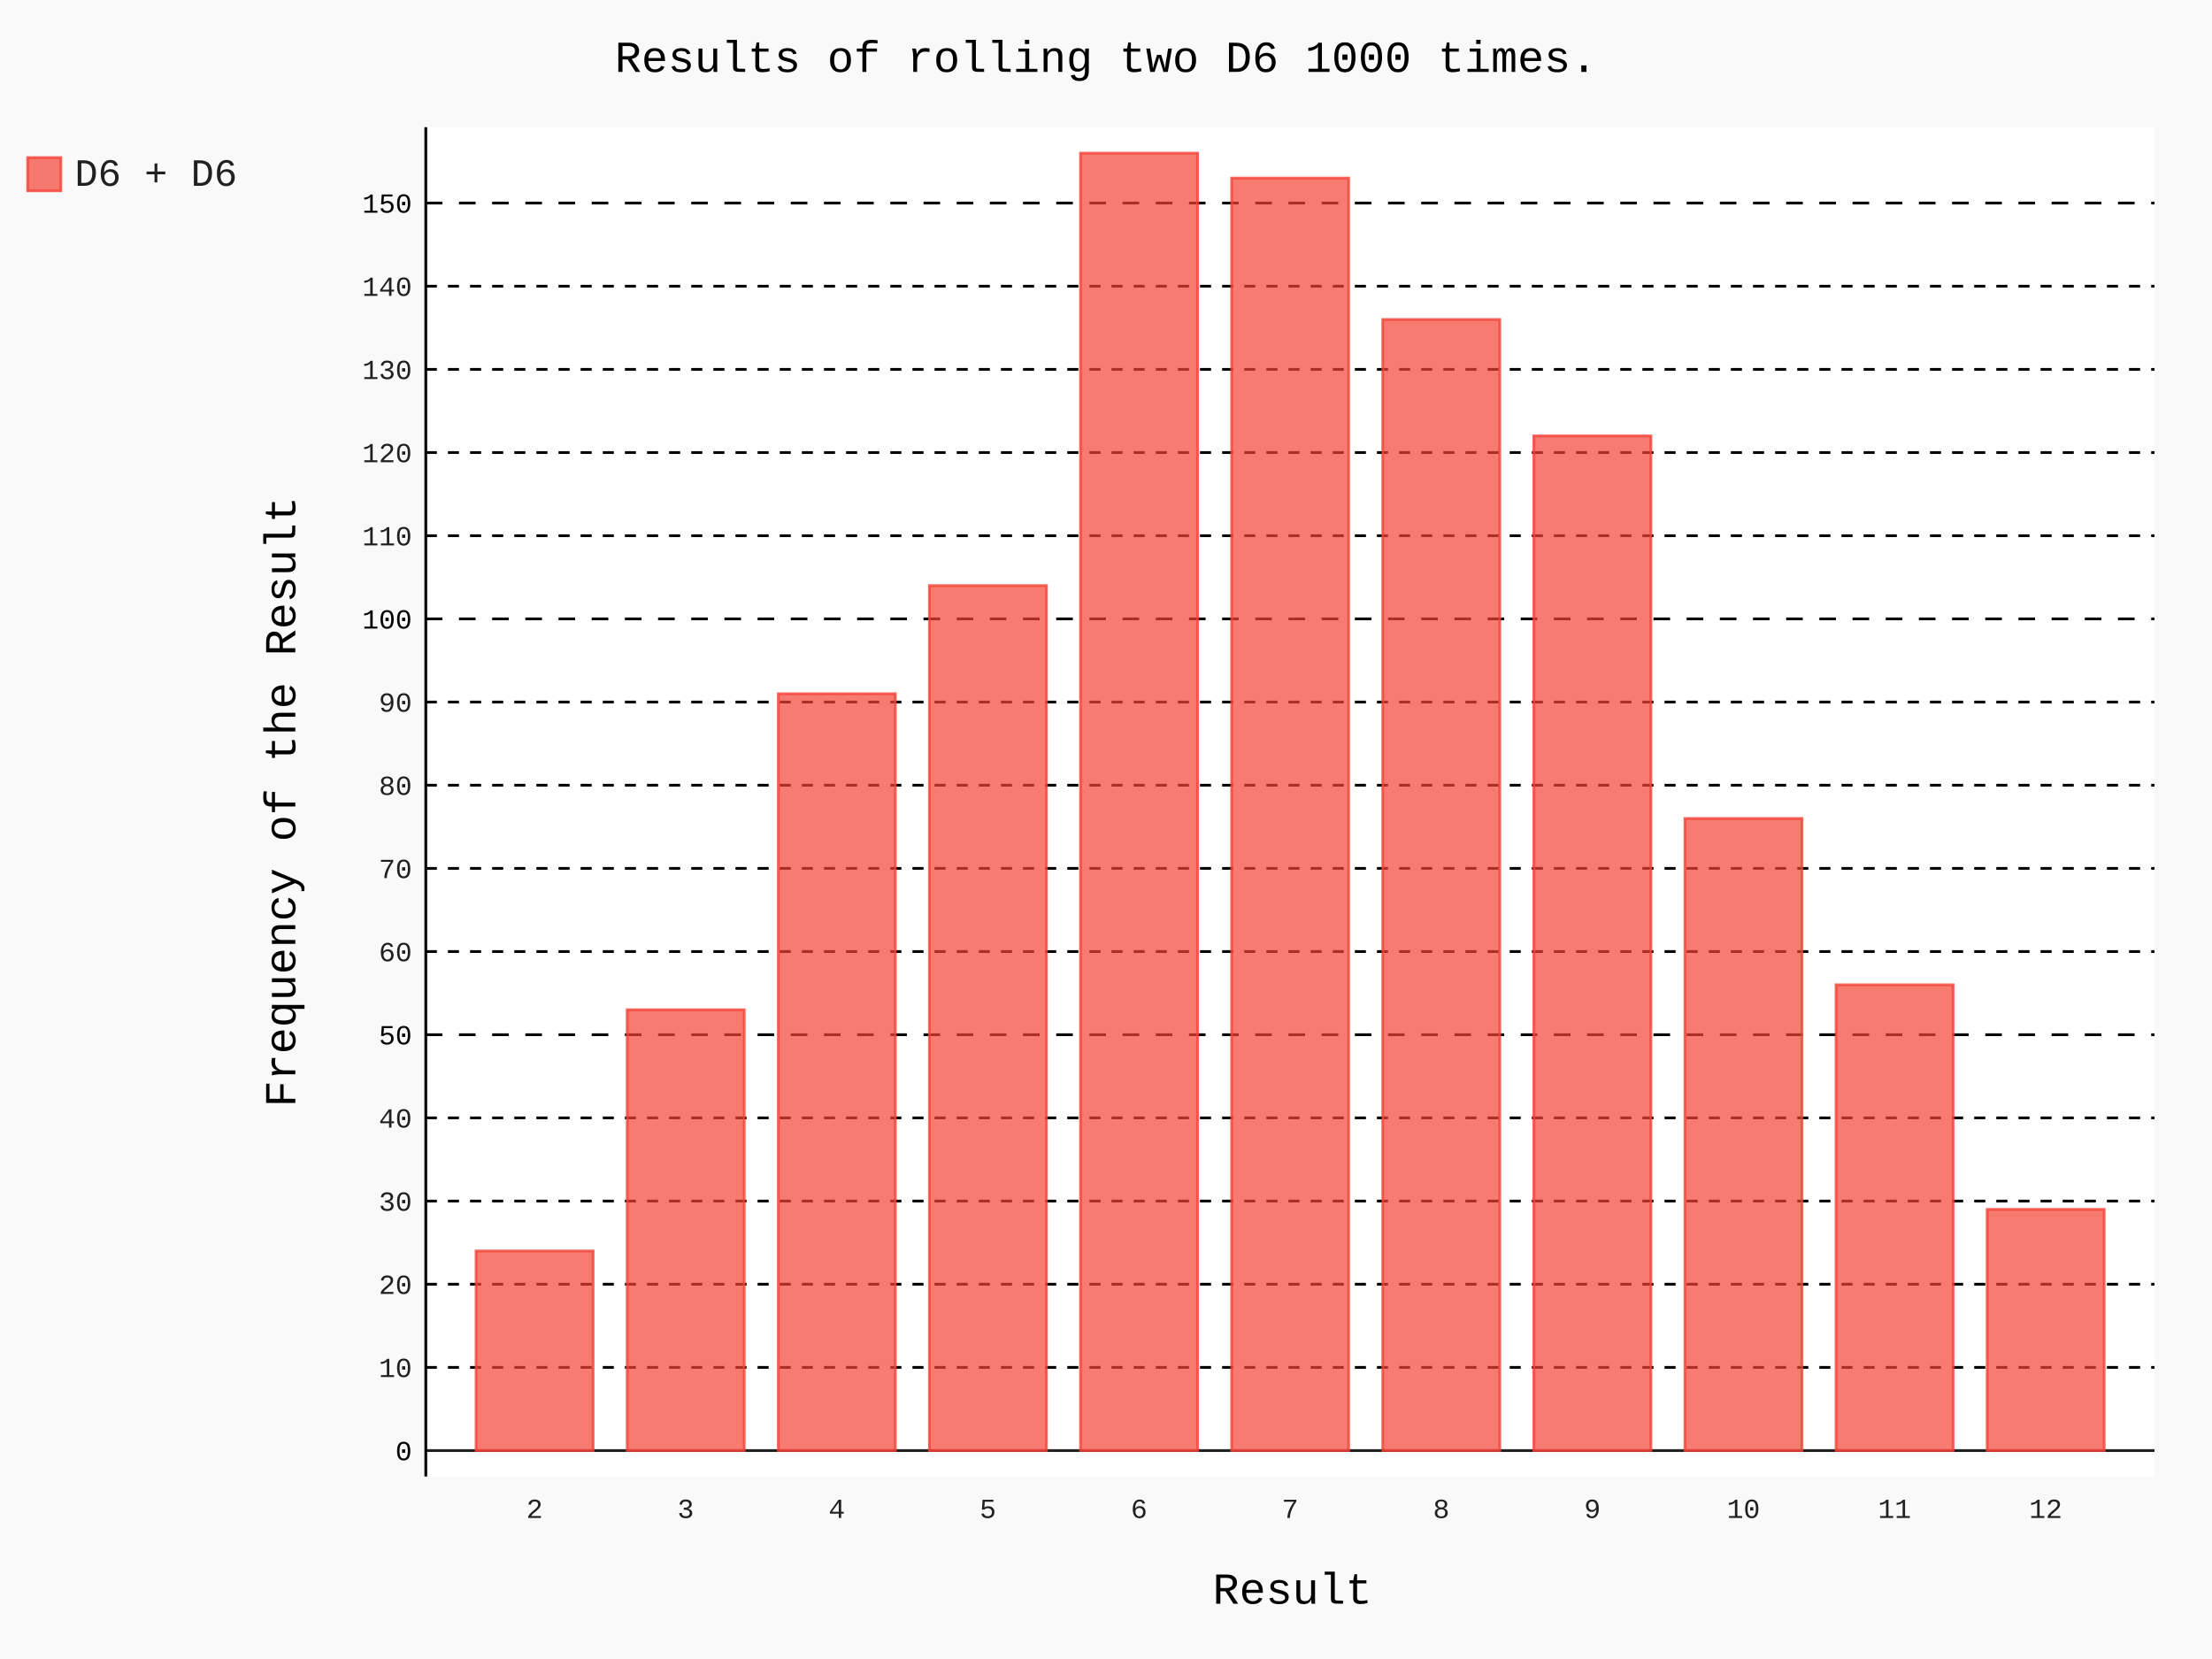
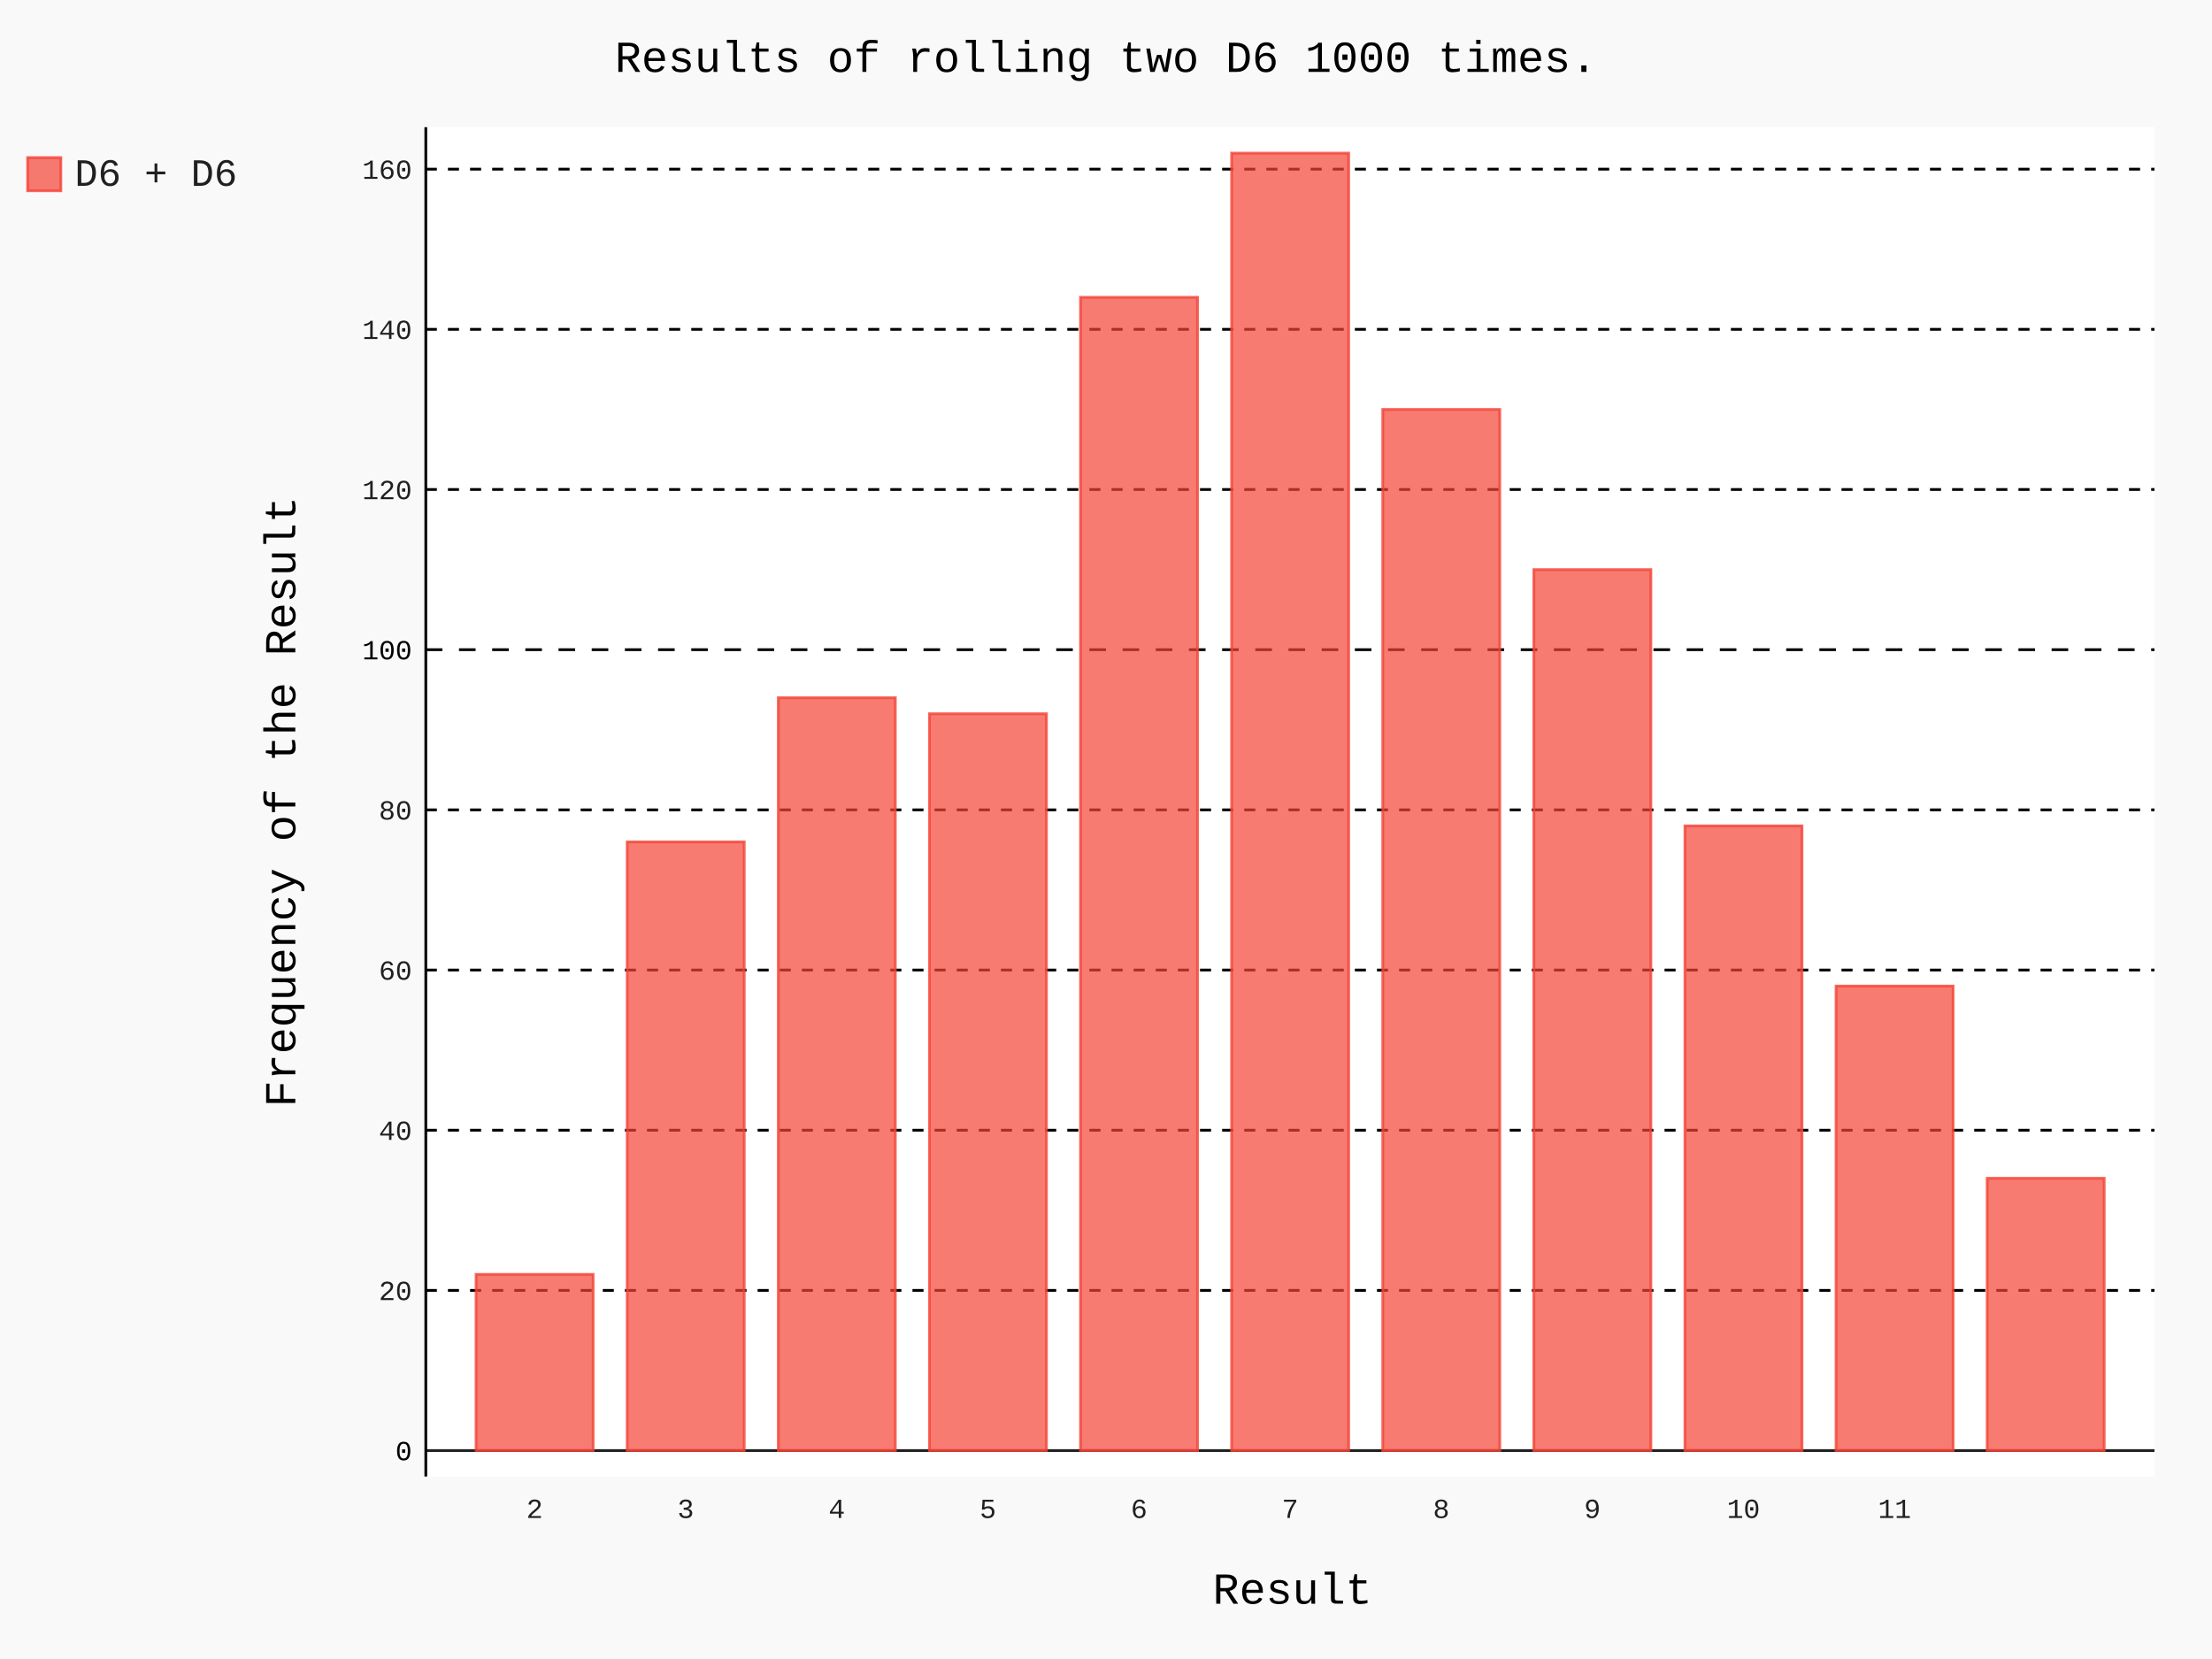
- <svg xmlns="http://www.w3.org/2000/svg" id="chart-aab71ec2-c57a-41a0-83c9-dd1302f6ece9" class="pygal-chart" viewBox="0 0 800 600">
+ <svg xmlns="http://www.w3.org/2000/svg" id="chart-cebaaf13-7d3b-4a9a-9dd0-f4beb41b65aa" class="pygal-chart" viewBox="0 0 800 600">
  <defs>
-     <style type="text/css">#chart-aab71ec2-c57a-41a0-83c9-dd1302f6ece9{-webkit-user-select:none;-webkit-font-smoothing:antialiased;font-family:Consolas,"Liberation Mono",Menlo,Courier,monospace}#chart-aab71ec2-c57a-41a0-83c9-dd1302f6ece9 .title{font-family:Consolas,"Liberation Mono",Menlo,Courier,monospace;font-size:16px}#chart-aab71ec2-c57a-41a0-83c9-dd1302f6ece9 .legends .legend text{font-family:Consolas,"Liberation Mono",Menlo,Courier,monospace;font-size:14px}#chart-aab71ec2-c57a-41a0-83c9-dd1302f6ece9 .axis text{font-family:Consolas,"Liberation Mono",Menlo,Courier,monospace;font-size:10px}#chart-aab71ec2-c57a-41a0-83c9-dd1302f6ece9 .axis text.major{font-family:Consolas,"Liberation Mono",Menlo,Courier,monospace;font-size:10px}#chart-aab71ec2-c57a-41a0-83c9-dd1302f6ece9 .text-overlay text.value{font-family:Consolas,"Liberation Mono",Menlo,Courier,monospace;font-size:16px}#chart-aab71ec2-c57a-41a0-83c9-dd1302f6ece9 .text-overlay text.label{font-family:Consolas,"Liberation Mono",Menlo,Courier,monospace;font-size:10px}#chart-aab71ec2-c57a-41a0-83c9-dd1302f6ece9 .tooltip{font-family:Consolas,"Liberation Mono",Menlo,Courier,monospace;font-size:14px}#chart-aab71ec2-c57a-41a0-83c9-dd1302f6ece9 text.no_data{font-family:Consolas,"Liberation Mono",Menlo,Courier,monospace;font-size:64px}
- #chart-aab71ec2-c57a-41a0-83c9-dd1302f6ece9{background-color:rgba(249,249,249,1)}#chart-aab71ec2-c57a-41a0-83c9-dd1302f6ece9 path,#chart-aab71ec2-c57a-41a0-83c9-dd1302f6ece9 line,#chart-aab71ec2-c57a-41a0-83c9-dd1302f6ece9 rect,#chart-aab71ec2-c57a-41a0-83c9-dd1302f6ece9 circle{-webkit-transition:150ms;-moz-transition:150ms;transition:150ms}#chart-aab71ec2-c57a-41a0-83c9-dd1302f6ece9 .graph &gt; .background{fill:rgba(249,249,249,1)}#chart-aab71ec2-c57a-41a0-83c9-dd1302f6ece9 .plot &gt; .background{fill:rgba(255,255,255,1)}#chart-aab71ec2-c57a-41a0-83c9-dd1302f6ece9 .graph{fill:rgba(0,0,0,.87)}#chart-aab71ec2-c57a-41a0-83c9-dd1302f6ece9 text.no_data{fill:rgba(0,0,0,1)}#chart-aab71ec2-c57a-41a0-83c9-dd1302f6ece9 .title{fill:rgba(0,0,0,1)}#chart-aab71ec2-c57a-41a0-83c9-dd1302f6ece9 .legends .legend text{fill:rgba(0,0,0,.87)}#chart-aab71ec2-c57a-41a0-83c9-dd1302f6ece9 .legends .legend:hover text{fill:rgba(0,0,0,1)}#chart-aab71ec2-c57a-41a0-83c9-dd1302f6ece9 .axis .line{stroke:rgba(0,0,0,1)}#chart-aab71ec2-c57a-41a0-83c9-dd1302f6ece9 .axis .guide.line{stroke:rgba(0,0,0,.54)}#chart-aab71ec2-c57a-41a0-83c9-dd1302f6ece9 .axis .major.line{stroke:rgba(0,0,0,.87)}#chart-aab71ec2-c57a-41a0-83c9-dd1302f6ece9 .axis text.major{fill:rgba(0,0,0,1)}#chart-aab71ec2-c57a-41a0-83c9-dd1302f6ece9 .axis.y .guides:hover .guide.line,#chart-aab71ec2-c57a-41a0-83c9-dd1302f6ece9 .line-graph .axis.x .guides:hover .guide.line,#chart-aab71ec2-c57a-41a0-83c9-dd1302f6ece9 .stackedline-graph .axis.x .guides:hover .guide.line,#chart-aab71ec2-c57a-41a0-83c9-dd1302f6ece9 .xy-graph .axis.x .guides:hover .guide.line{stroke:rgba(0,0,0,1)}#chart-aab71ec2-c57a-41a0-83c9-dd1302f6ece9 .axis .guides:hover text{fill:rgba(0,0,0,1)}#chart-aab71ec2-c57a-41a0-83c9-dd1302f6ece9 .reactive{fill-opacity:.7;stroke-opacity:.8;stroke-width:1}#chart-aab71ec2-c57a-41a0-83c9-dd1302f6ece9 .ci{stroke:rgba(0,0,0,.87)}#chart-aab71ec2-c57a-41a0-83c9-dd1302f6ece9 .reactive.active,#chart-aab71ec2-c57a-41a0-83c9-dd1302f6ece9 .active .reactive{fill-opacity:.8;stroke-opacity:.9;stroke-width:4}#chart-aab71ec2-c57a-41a0-83c9-dd1302f6ece9 .ci .reactive.active{stroke-width:1.5}#chart-aab71ec2-c57a-41a0-83c9-dd1302f6ece9 .series text{fill:rgba(0,0,0,1)}#chart-aab71ec2-c57a-41a0-83c9-dd1302f6ece9 .tooltip rect{fill:rgba(255,255,255,1);stroke:rgba(0,0,0,1);-webkit-transition:opacity 150ms;-moz-transition:opacity 150ms;transition:opacity 150ms}#chart-aab71ec2-c57a-41a0-83c9-dd1302f6ece9 .tooltip .label{fill:rgba(0,0,0,.87)}#chart-aab71ec2-c57a-41a0-83c9-dd1302f6ece9 .tooltip .label{fill:rgba(0,0,0,.87)}#chart-aab71ec2-c57a-41a0-83c9-dd1302f6ece9 .tooltip .legend{font-size:.8em;fill:rgba(0,0,0,.54)}#chart-aab71ec2-c57a-41a0-83c9-dd1302f6ece9 .tooltip .x_label{font-size:.6em;fill:rgba(0,0,0,1)}#chart-aab71ec2-c57a-41a0-83c9-dd1302f6ece9 .tooltip .xlink{font-size:.5em;text-decoration:underline}#chart-aab71ec2-c57a-41a0-83c9-dd1302f6ece9 .tooltip .value{font-size:1.5em}#chart-aab71ec2-c57a-41a0-83c9-dd1302f6ece9 .bound{font-size:.5em}#chart-aab71ec2-c57a-41a0-83c9-dd1302f6ece9 .max-value{font-size:.75em;fill:rgba(0,0,0,.54)}#chart-aab71ec2-c57a-41a0-83c9-dd1302f6ece9 .map-element{fill:rgba(255,255,255,1);stroke:rgba(0,0,0,.54) !important}#chart-aab71ec2-c57a-41a0-83c9-dd1302f6ece9 .map-element .reactive{fill-opacity:inherit;stroke-opacity:inherit}#chart-aab71ec2-c57a-41a0-83c9-dd1302f6ece9 .color-0,#chart-aab71ec2-c57a-41a0-83c9-dd1302f6ece9 .color-0 a:visited{stroke:#F44336;fill:#F44336}#chart-aab71ec2-c57a-41a0-83c9-dd1302f6ece9 .text-overlay .color-0 text{fill:black}
- #chart-aab71ec2-c57a-41a0-83c9-dd1302f6ece9 text.no_data{text-anchor:middle}#chart-aab71ec2-c57a-41a0-83c9-dd1302f6ece9 .guide.line{fill:none}#chart-aab71ec2-c57a-41a0-83c9-dd1302f6ece9 .centered{text-anchor:middle}#chart-aab71ec2-c57a-41a0-83c9-dd1302f6ece9 .title{text-anchor:middle}#chart-aab71ec2-c57a-41a0-83c9-dd1302f6ece9 .legends .legend text{fill-opacity:1}#chart-aab71ec2-c57a-41a0-83c9-dd1302f6ece9 .axis.x text{text-anchor:middle}#chart-aab71ec2-c57a-41a0-83c9-dd1302f6ece9 .axis.x:not(.web) text[transform]{text-anchor:start}#chart-aab71ec2-c57a-41a0-83c9-dd1302f6ece9 .axis.x:not(.web) text[transform].backwards{text-anchor:end}#chart-aab71ec2-c57a-41a0-83c9-dd1302f6ece9 .axis.y text{text-anchor:end}#chart-aab71ec2-c57a-41a0-83c9-dd1302f6ece9 .axis.y text[transform].backwards{text-anchor:start}#chart-aab71ec2-c57a-41a0-83c9-dd1302f6ece9 .axis.y2 text{text-anchor:start}#chart-aab71ec2-c57a-41a0-83c9-dd1302f6ece9 .axis.y2 text[transform].backwards{text-anchor:end}#chart-aab71ec2-c57a-41a0-83c9-dd1302f6ece9 .axis .guide.line{stroke-dasharray:4,4;stroke:black}#chart-aab71ec2-c57a-41a0-83c9-dd1302f6ece9 .axis .major.guide.line{stroke-dasharray:6,6;stroke:black}#chart-aab71ec2-c57a-41a0-83c9-dd1302f6ece9 .horizontal .axis.y .guide.line,#chart-aab71ec2-c57a-41a0-83c9-dd1302f6ece9 .horizontal .axis.y2 .guide.line,#chart-aab71ec2-c57a-41a0-83c9-dd1302f6ece9 .vertical .axis.x .guide.line{opacity:0}#chart-aab71ec2-c57a-41a0-83c9-dd1302f6ece9 .horizontal .axis.always_show .guide.line,#chart-aab71ec2-c57a-41a0-83c9-dd1302f6ece9 .vertical .axis.always_show .guide.line{opacity:1 !important}#chart-aab71ec2-c57a-41a0-83c9-dd1302f6ece9 .axis.y .guides:hover .guide.line,#chart-aab71ec2-c57a-41a0-83c9-dd1302f6ece9 .axis.y2 .guides:hover .guide.line,#chart-aab71ec2-c57a-41a0-83c9-dd1302f6ece9 .axis.x .guides:hover .guide.line{opacity:1}#chart-aab71ec2-c57a-41a0-83c9-dd1302f6ece9 .axis .guides:hover text{opacity:1}#chart-aab71ec2-c57a-41a0-83c9-dd1302f6ece9 .nofill{fill:none}#chart-aab71ec2-c57a-41a0-83c9-dd1302f6ece9 .subtle-fill{fill-opacity:.2}#chart-aab71ec2-c57a-41a0-83c9-dd1302f6ece9 .dot{stroke-width:1px;fill-opacity:1;stroke-opacity:1}#chart-aab71ec2-c57a-41a0-83c9-dd1302f6ece9 .dot.active{stroke-width:5px}#chart-aab71ec2-c57a-41a0-83c9-dd1302f6ece9 .dot.negative{fill:transparent}#chart-aab71ec2-c57a-41a0-83c9-dd1302f6ece9 text,#chart-aab71ec2-c57a-41a0-83c9-dd1302f6ece9 tspan{stroke:none !important}#chart-aab71ec2-c57a-41a0-83c9-dd1302f6ece9 .series text.active{opacity:1}#chart-aab71ec2-c57a-41a0-83c9-dd1302f6ece9 .tooltip rect{fill-opacity:.95;stroke-width:.5}#chart-aab71ec2-c57a-41a0-83c9-dd1302f6ece9 .tooltip text{fill-opacity:1}#chart-aab71ec2-c57a-41a0-83c9-dd1302f6ece9 .showable{visibility:hidden}#chart-aab71ec2-c57a-41a0-83c9-dd1302f6ece9 .showable.shown{visibility:visible}#chart-aab71ec2-c57a-41a0-83c9-dd1302f6ece9 .gauge-background{fill:rgba(229,229,229,1);stroke:none}#chart-aab71ec2-c57a-41a0-83c9-dd1302f6ece9 .bg-lines{stroke:rgba(249,249,249,1);stroke-width:2px}</style>
+     <style type="text/css">#chart-cebaaf13-7d3b-4a9a-9dd0-f4beb41b65aa{-webkit-user-select:none;-webkit-font-smoothing:antialiased;font-family:Consolas,"Liberation Mono",Menlo,Courier,monospace}#chart-cebaaf13-7d3b-4a9a-9dd0-f4beb41b65aa .title{font-family:Consolas,"Liberation Mono",Menlo,Courier,monospace;font-size:16px}#chart-cebaaf13-7d3b-4a9a-9dd0-f4beb41b65aa .legends .legend text{font-family:Consolas,"Liberation Mono",Menlo,Courier,monospace;font-size:14px}#chart-cebaaf13-7d3b-4a9a-9dd0-f4beb41b65aa .axis text{font-family:Consolas,"Liberation Mono",Menlo,Courier,monospace;font-size:10px}#chart-cebaaf13-7d3b-4a9a-9dd0-f4beb41b65aa .axis text.major{font-family:Consolas,"Liberation Mono",Menlo,Courier,monospace;font-size:10px}#chart-cebaaf13-7d3b-4a9a-9dd0-f4beb41b65aa .text-overlay text.value{font-family:Consolas,"Liberation Mono",Menlo,Courier,monospace;font-size:16px}#chart-cebaaf13-7d3b-4a9a-9dd0-f4beb41b65aa .text-overlay text.label{font-family:Consolas,"Liberation Mono",Menlo,Courier,monospace;font-size:10px}#chart-cebaaf13-7d3b-4a9a-9dd0-f4beb41b65aa .tooltip{font-family:Consolas,"Liberation Mono",Menlo,Courier,monospace;font-size:14px}#chart-cebaaf13-7d3b-4a9a-9dd0-f4beb41b65aa text.no_data{font-family:Consolas,"Liberation Mono",Menlo,Courier,monospace;font-size:64px}
+ #chart-cebaaf13-7d3b-4a9a-9dd0-f4beb41b65aa{background-color:rgba(249,249,249,1)}#chart-cebaaf13-7d3b-4a9a-9dd0-f4beb41b65aa path,#chart-cebaaf13-7d3b-4a9a-9dd0-f4beb41b65aa line,#chart-cebaaf13-7d3b-4a9a-9dd0-f4beb41b65aa rect,#chart-cebaaf13-7d3b-4a9a-9dd0-f4beb41b65aa circle{-webkit-transition:150ms;-moz-transition:150ms;transition:150ms}#chart-cebaaf13-7d3b-4a9a-9dd0-f4beb41b65aa .graph &gt; .background{fill:rgba(249,249,249,1)}#chart-cebaaf13-7d3b-4a9a-9dd0-f4beb41b65aa .plot &gt; .background{fill:rgba(255,255,255,1)}#chart-cebaaf13-7d3b-4a9a-9dd0-f4beb41b65aa .graph{fill:rgba(0,0,0,.87)}#chart-cebaaf13-7d3b-4a9a-9dd0-f4beb41b65aa text.no_data{fill:rgba(0,0,0,1)}#chart-cebaaf13-7d3b-4a9a-9dd0-f4beb41b65aa .title{fill:rgba(0,0,0,1)}#chart-cebaaf13-7d3b-4a9a-9dd0-f4beb41b65aa .legends .legend text{fill:rgba(0,0,0,.87)}#chart-cebaaf13-7d3b-4a9a-9dd0-f4beb41b65aa .legends .legend:hover text{fill:rgba(0,0,0,1)}#chart-cebaaf13-7d3b-4a9a-9dd0-f4beb41b65aa .axis .line{stroke:rgba(0,0,0,1)}#chart-cebaaf13-7d3b-4a9a-9dd0-f4beb41b65aa .axis .guide.line{stroke:rgba(0,0,0,.54)}#chart-cebaaf13-7d3b-4a9a-9dd0-f4beb41b65aa .axis .major.line{stroke:rgba(0,0,0,.87)}#chart-cebaaf13-7d3b-4a9a-9dd0-f4beb41b65aa .axis text.major{fill:rgba(0,0,0,1)}#chart-cebaaf13-7d3b-4a9a-9dd0-f4beb41b65aa .axis.y .guides:hover .guide.line,#chart-cebaaf13-7d3b-4a9a-9dd0-f4beb41b65aa .line-graph .axis.x .guides:hover .guide.line,#chart-cebaaf13-7d3b-4a9a-9dd0-f4beb41b65aa .stackedline-graph .axis.x .guides:hover .guide.line,#chart-cebaaf13-7d3b-4a9a-9dd0-f4beb41b65aa .xy-graph .axis.x .guides:hover .guide.line{stroke:rgba(0,0,0,1)}#chart-cebaaf13-7d3b-4a9a-9dd0-f4beb41b65aa .axis .guides:hover text{fill:rgba(0,0,0,1)}#chart-cebaaf13-7d3b-4a9a-9dd0-f4beb41b65aa .reactive{fill-opacity:.7;stroke-opacity:.8;stroke-width:1}#chart-cebaaf13-7d3b-4a9a-9dd0-f4beb41b65aa .ci{stroke:rgba(0,0,0,.87)}#chart-cebaaf13-7d3b-4a9a-9dd0-f4beb41b65aa .reactive.active,#chart-cebaaf13-7d3b-4a9a-9dd0-f4beb41b65aa .active .reactive{fill-opacity:.8;stroke-opacity:.9;stroke-width:4}#chart-cebaaf13-7d3b-4a9a-9dd0-f4beb41b65aa .ci .reactive.active{stroke-width:1.5}#chart-cebaaf13-7d3b-4a9a-9dd0-f4beb41b65aa .series text{fill:rgba(0,0,0,1)}#chart-cebaaf13-7d3b-4a9a-9dd0-f4beb41b65aa .tooltip rect{fill:rgba(255,255,255,1);stroke:rgba(0,0,0,1);-webkit-transition:opacity 150ms;-moz-transition:opacity 150ms;transition:opacity 150ms}#chart-cebaaf13-7d3b-4a9a-9dd0-f4beb41b65aa .tooltip .label{fill:rgba(0,0,0,.87)}#chart-cebaaf13-7d3b-4a9a-9dd0-f4beb41b65aa .tooltip .label{fill:rgba(0,0,0,.87)}#chart-cebaaf13-7d3b-4a9a-9dd0-f4beb41b65aa .tooltip .legend{font-size:.8em;fill:rgba(0,0,0,.54)}#chart-cebaaf13-7d3b-4a9a-9dd0-f4beb41b65aa .tooltip .x_label{font-size:.6em;fill:rgba(0,0,0,1)}#chart-cebaaf13-7d3b-4a9a-9dd0-f4beb41b65aa .tooltip .xlink{font-size:.5em;text-decoration:underline}#chart-cebaaf13-7d3b-4a9a-9dd0-f4beb41b65aa .tooltip .value{font-size:1.5em}#chart-cebaaf13-7d3b-4a9a-9dd0-f4beb41b65aa .bound{font-size:.5em}#chart-cebaaf13-7d3b-4a9a-9dd0-f4beb41b65aa .max-value{font-size:.75em;fill:rgba(0,0,0,.54)}#chart-cebaaf13-7d3b-4a9a-9dd0-f4beb41b65aa .map-element{fill:rgba(255,255,255,1);stroke:rgba(0,0,0,.54) !important}#chart-cebaaf13-7d3b-4a9a-9dd0-f4beb41b65aa .map-element .reactive{fill-opacity:inherit;stroke-opacity:inherit}#chart-cebaaf13-7d3b-4a9a-9dd0-f4beb41b65aa .color-0,#chart-cebaaf13-7d3b-4a9a-9dd0-f4beb41b65aa .color-0 a:visited{stroke:#F44336;fill:#F44336}#chart-cebaaf13-7d3b-4a9a-9dd0-f4beb41b65aa .text-overlay .color-0 text{fill:black}
+ #chart-cebaaf13-7d3b-4a9a-9dd0-f4beb41b65aa text.no_data{text-anchor:middle}#chart-cebaaf13-7d3b-4a9a-9dd0-f4beb41b65aa .guide.line{fill:none}#chart-cebaaf13-7d3b-4a9a-9dd0-f4beb41b65aa .centered{text-anchor:middle}#chart-cebaaf13-7d3b-4a9a-9dd0-f4beb41b65aa .title{text-anchor:middle}#chart-cebaaf13-7d3b-4a9a-9dd0-f4beb41b65aa .legends .legend text{fill-opacity:1}#chart-cebaaf13-7d3b-4a9a-9dd0-f4beb41b65aa .axis.x text{text-anchor:middle}#chart-cebaaf13-7d3b-4a9a-9dd0-f4beb41b65aa .axis.x:not(.web) text[transform]{text-anchor:start}#chart-cebaaf13-7d3b-4a9a-9dd0-f4beb41b65aa .axis.x:not(.web) text[transform].backwards{text-anchor:end}#chart-cebaaf13-7d3b-4a9a-9dd0-f4beb41b65aa .axis.y text{text-anchor:end}#chart-cebaaf13-7d3b-4a9a-9dd0-f4beb41b65aa .axis.y text[transform].backwards{text-anchor:start}#chart-cebaaf13-7d3b-4a9a-9dd0-f4beb41b65aa .axis.y2 text{text-anchor:start}#chart-cebaaf13-7d3b-4a9a-9dd0-f4beb41b65aa .axis.y2 text[transform].backwards{text-anchor:end}#chart-cebaaf13-7d3b-4a9a-9dd0-f4beb41b65aa .axis .guide.line{stroke-dasharray:4,4;stroke:black}#chart-cebaaf13-7d3b-4a9a-9dd0-f4beb41b65aa .axis .major.guide.line{stroke-dasharray:6,6;stroke:black}#chart-cebaaf13-7d3b-4a9a-9dd0-f4beb41b65aa .horizontal .axis.y .guide.line,#chart-cebaaf13-7d3b-4a9a-9dd0-f4beb41b65aa .horizontal .axis.y2 .guide.line,#chart-cebaaf13-7d3b-4a9a-9dd0-f4beb41b65aa .vertical .axis.x .guide.line{opacity:0}#chart-cebaaf13-7d3b-4a9a-9dd0-f4beb41b65aa .horizontal .axis.always_show .guide.line,#chart-cebaaf13-7d3b-4a9a-9dd0-f4beb41b65aa .vertical .axis.always_show .guide.line{opacity:1 !important}#chart-cebaaf13-7d3b-4a9a-9dd0-f4beb41b65aa .axis.y .guides:hover .guide.line,#chart-cebaaf13-7d3b-4a9a-9dd0-f4beb41b65aa .axis.y2 .guides:hover .guide.line,#chart-cebaaf13-7d3b-4a9a-9dd0-f4beb41b65aa .axis.x .guides:hover .guide.line{opacity:1}#chart-cebaaf13-7d3b-4a9a-9dd0-f4beb41b65aa .axis .guides:hover text{opacity:1}#chart-cebaaf13-7d3b-4a9a-9dd0-f4beb41b65aa .nofill{fill:none}#chart-cebaaf13-7d3b-4a9a-9dd0-f4beb41b65aa .subtle-fill{fill-opacity:.2}#chart-cebaaf13-7d3b-4a9a-9dd0-f4beb41b65aa .dot{stroke-width:1px;fill-opacity:1;stroke-opacity:1}#chart-cebaaf13-7d3b-4a9a-9dd0-f4beb41b65aa .dot.active{stroke-width:5px}#chart-cebaaf13-7d3b-4a9a-9dd0-f4beb41b65aa .dot.negative{fill:transparent}#chart-cebaaf13-7d3b-4a9a-9dd0-f4beb41b65aa text,#chart-cebaaf13-7d3b-4a9a-9dd0-f4beb41b65aa tspan{stroke:none !important}#chart-cebaaf13-7d3b-4a9a-9dd0-f4beb41b65aa .series text.active{opacity:1}#chart-cebaaf13-7d3b-4a9a-9dd0-f4beb41b65aa .tooltip rect{fill-opacity:.95;stroke-width:.5}#chart-cebaaf13-7d3b-4a9a-9dd0-f4beb41b65aa .tooltip text{fill-opacity:1}#chart-cebaaf13-7d3b-4a9a-9dd0-f4beb41b65aa .showable{visibility:hidden}#chart-cebaaf13-7d3b-4a9a-9dd0-f4beb41b65aa .showable.shown{visibility:visible}#chart-cebaaf13-7d3b-4a9a-9dd0-f4beb41b65aa .gauge-background{fill:rgba(229,229,229,1);stroke:none}#chart-cebaaf13-7d3b-4a9a-9dd0-f4beb41b65aa .bg-lines{stroke:rgba(249,249,249,1);stroke-width:2px}</style>
  </defs>
  <g class="graph bar-graph vertical">
    <rect x="0" y="0" width="800" height="600" class="background" />
    <g transform="translate(154, 46)" class="plot">
      <rect x="0" y="0" width="625.2" height="488" class="background" />
      <g class="axis y always_show">
        <g class="guides">
          <path d="M0 478.615 h625.2" class="axis major line" />
          <text x="-5" y="482.115" class="major">0</text>
        </g>
        <g class="guides">
-           <path d="M0 448.536 h625.2" class="guide line" />
-           <text x="-5" y="452.036" class="">10</text>
+           <path d="M0 420.686 h625.2" class="guide line" />
+           <text x="-5" y="424.186" class="">20</text>
        </g>
        <g class="guides">
-           <path d="M0 418.458 h625.2" class="guide line" />
-           <text x="-5" y="421.958" class="">20</text>
+           <path d="M0 362.756 h625.2" class="guide line" />
+           <text x="-5" y="366.256" class="">40</text>
        </g>
        <g class="guides">
-           <path d="M0 388.379 h625.2" class="guide line" />
-           <text x="-5" y="391.879" class="">30</text>
+           <path d="M0 304.826 h625.2" class="guide line" />
+           <text x="-5" y="308.326" class="">60</text>
        </g>
        <g class="guides">
-           <path d="M0 358.3 h625.2" class="guide line" />
-           <text x="-5" y="361.8" class="">40</text>
+           <path d="M0 246.896 h625.2" class="guide line" />
+           <text x="-5" y="250.396" class="">80</text>
        </g>
        <g class="guides">
-           <path d="M0 328.221 h625.2" class="major guide line" />
-           <text x="-5" y="331.721" class="major">50</text>
+           <path d="M0 188.967 h625.2" class="major guide line" />
+           <text x="-5" y="192.467" class="major">100</text>
        </g>
        <g class="guides">
-           <path d="M0 298.142 h625.2" class="guide line" />
-           <text x="-5" y="301.642" class="">60</text>
+           <path d="M0 131.037 h625.2" class="guide line" />
+           <text x="-5" y="134.537" class="">120</text>
        </g>
        <g class="guides">
-           <path d="M0 268.063 h625.2" class="guide line" />
-           <text x="-5" y="271.563" class="">70</text>
+           <path d="M0 73.107 h625.2" class="guide line" />
+           <text x="-5" y="76.607" class="">140</text>
        </g>
        <g class="guides">
-           <path d="M0 237.984 h625.2" class="guide line" />
-           <text x="-5" y="241.484" class="">80</text>
-         </g>
-         <g class="guides">
-           <path d="M0 207.905 h625.2" class="guide line" />
-           <text x="-5" y="211.405" class="">90</text>
-         </g>
-         <g class="guides">
-           <path d="M0 177.826 h625.2" class="major guide line" />
-           <text x="-5" y="181.326" class="major">100</text>
-         </g>
-         <g class="guides">
-           <path d="M0 147.748 h625.2" class="guide line" />
-           <text x="-5" y="151.248" class="">110</text>
-         </g>
-         <g class="guides">
-           <path d="M0 117.669 h625.2" class="guide line" />
-           <text x="-5" y="121.169" class="">120</text>
-         </g>
-         <g class="guides">
-           <path d="M0 87.59 h625.2" class="guide line" />
-           <text x="-5" y="91.09" class="">130</text>
-         </g>
-         <g class="guides">
-           <path d="M0 57.511 h625.2" class="guide line" />
-           <text x="-5" y="61.011" class="">140</text>
-         </g>
-         <g class="guides">
-           <path d="M0 27.432 h625.2" class="major guide line" />
-           <text x="-5" y="30.932" class="major">150</text>
+           <path d="M0 15.178 h625.2" class="guide line" />
+           <text x="-5" y="18.678" class="">160</text>
        </g>
      </g>
      <g class="axis x">
        <path d="M0 0 v488" class="line" />
        <g class="guides">
          <path d="M39.348 0 v488" class="guide line" />
          <text x="39.348" y="503.0" class="">2</text>
        </g>
        <g class="guides">
          <path d="M93.999 0 v488" class="guide line" />
          <text x="93.999" y="503.0" class="">3</text>
        </g>
        <g class="guides">
          <path d="M148.649 0 v488" class="guide line" />
          <text x="148.649" y="503.0" class="">4</text>
        </g>
        <g class="guides">
          <path d="M203.299 0 v488" class="guide line" />
          <text x="203.299" y="503.0" class="">5</text>
        </g>
        <g class="guides">
          <path d="M257.95 0 v488" class="guide line" />
          <text x="257.95" y="503.0" class="">6</text>
        </g>
        <g class="guides">
          <path d="M312.6 0 v488" class="guide line" />
          <text x="312.6" y="503.0" class="">7</text>
        </g>
        <g class="guides">
          <path d="M367.25 0 v488" class="guide line" />
          <text x="367.25" y="503.0" class="">8</text>
        </g>
        <g class="guides">
          <path d="M421.901 0 v488" class="guide line" />
          <text x="421.901" y="503.0" class="">9</text>
        </g>
        <g class="guides">
          <path d="M476.551 0 v488" class="guide line" />
          <text x="476.551" y="503.0" class="">10</text>
        </g>
        <g class="guides">
          <path d="M531.201 0 v488" class="guide line" />
          <text x="531.201" y="503.0" class="">11</text>
        </g>
-         <g class="guides">
-           <path d="M585.852 0 v488" class="guide line" />
-           <text x="585.852" y="503.0" class="">12</text>
-         </g>
      </g>
      <g class="series serie-0 color-0">
        <g class="bars">
          <g class="bar">
-             <rect x="18.188" y="406.426" rx="0" ry="0" width="42.321" height="72.189" class="rect reactive tooltip-trigger" />
+             <rect x="18.188" y="414.893" rx="0" ry="0" width="42.321" height="63.723" class="rect reactive tooltip-trigger" />
          </g>
          <g class="bar">
-             <rect x="72.838" y="319.197" rx="0" ry="0" width="42.321" height="159.418" class="rect reactive tooltip-trigger" />
+             <rect x="72.838" y="258.482" rx="0" ry="0" width="42.321" height="220.133" class="rect reactive tooltip-trigger" />
          </g>
          <g class="bar">
-             <rect x="127.488" y="204.897" rx="0" ry="0" width="42.321" height="273.718" class="rect reactive tooltip-trigger" />
+             <rect x="127.488" y="206.346" rx="0" ry="0" width="42.321" height="272.27" class="rect reactive tooltip-trigger" />
          </g>
          <g class="bar">
-             <rect x="182.139" y="165.795" rx="0" ry="0" width="42.321" height="312.821" class="rect reactive tooltip-trigger" />
+             <rect x="182.139" y="212.139" rx="0" ry="0" width="42.321" height="266.477" class="rect reactive tooltip-trigger" />
          </g>
          <g class="bar">
-             <rect x="236.789" y="9.385" rx="0" ry="0" width="42.321" height="469.231" class="rect reactive tooltip-trigger" />
+             <rect x="236.789" y="61.521" rx="0" ry="0" width="42.321" height="417.094" class="rect reactive tooltip-trigger" />
          </g>
          <g class="bar">
-             <rect x="291.439" y="18.408" rx="0" ry="0" width="42.321" height="460.207" class="rect reactive tooltip-trigger" />
+             <rect x="291.439" y="9.385" rx="0" ry="0" width="42.321" height="469.231" class="rect reactive tooltip-trigger" />
          </g>
          <g class="bar">
-             <rect x="346.09" y="69.542" rx="0" ry="0" width="42.321" height="409.073" class="rect reactive tooltip-trigger" />
+             <rect x="346.09" y="102.072" rx="0" ry="0" width="42.321" height="376.543" class="rect reactive tooltip-trigger" />
          </g>
          <g class="bar">
-             <rect x="400.74" y="111.653" rx="0" ry="0" width="42.321" height="366.963" class="rect reactive tooltip-trigger" />
+             <rect x="400.74" y="160.002" rx="0" ry="0" width="42.321" height="318.613" class="rect reactive tooltip-trigger" />
          </g>
          <g class="bar">
-             <rect x="455.39" y="250.016" rx="0" ry="0" width="42.321" height="228.6" class="rect reactive tooltip-trigger" />
+             <rect x="455.39" y="252.689" rx="0" ry="0" width="42.321" height="225.926" class="rect reactive tooltip-trigger" />
          </g>
          <g class="bar">
-             <rect x="510.041" y="310.174" rx="0" ry="0" width="42.321" height="168.442" class="rect reactive tooltip-trigger" />
+             <rect x="510.041" y="310.619" rx="0" ry="0" width="42.321" height="167.996" class="rect reactive tooltip-trigger" />
          </g>
          <g class="bar">
-             <rect x="564.691" y="391.387" rx="0" ry="0" width="42.321" height="87.229" class="rect reactive tooltip-trigger" />
+             <rect x="564.691" y="380.135" rx="0" ry="0" width="42.321" height="98.481" class="rect reactive tooltip-trigger" />
          </g>
        </g>
      </g>
    </g>
    <g class="titles">
      <text x="400.0" y="26" class="title plot_title">Results of rolling two D6 1000 times.</text>
      <text x="467.4" y="580" class="title">Result</text>
      <text x="80.8" y="316.0" class="title" transform="rotate(-90 80.8 290)">Frequency of the Result</text>
    </g>
    <g transform="translate(154, 46)" class="plot overlay">
      <g class="series serie-0 color-0" />
    </g>
    <g transform="translate(154, 46)" class="plot text-overlay">
      <g class="series serie-0 color-0" />
    </g>
    <g transform="translate(154, 46)" class="plot tooltip-overlay">
      <g transform="translate(0 0)" style="opacity: 0" class="tooltip">
        <rect rx="0" ry="0" width="0" height="0" class="tooltip-box" />
        <g class="text" />
      </g>
    </g>
    <g transform="translate(10, 56)" class="legends">
      <g id="activate-serie-0" class="legend reactive activate-serie">
        <rect x="0.0" y="1.0" width="12" height="12" class="color-0 reactive" />
        <text x="17.0" y="11.2">D6 + D6</text>
      </g>
    </g>
    <g transform="translate(790, 56)" class="legends" />
  </g>
</svg>
